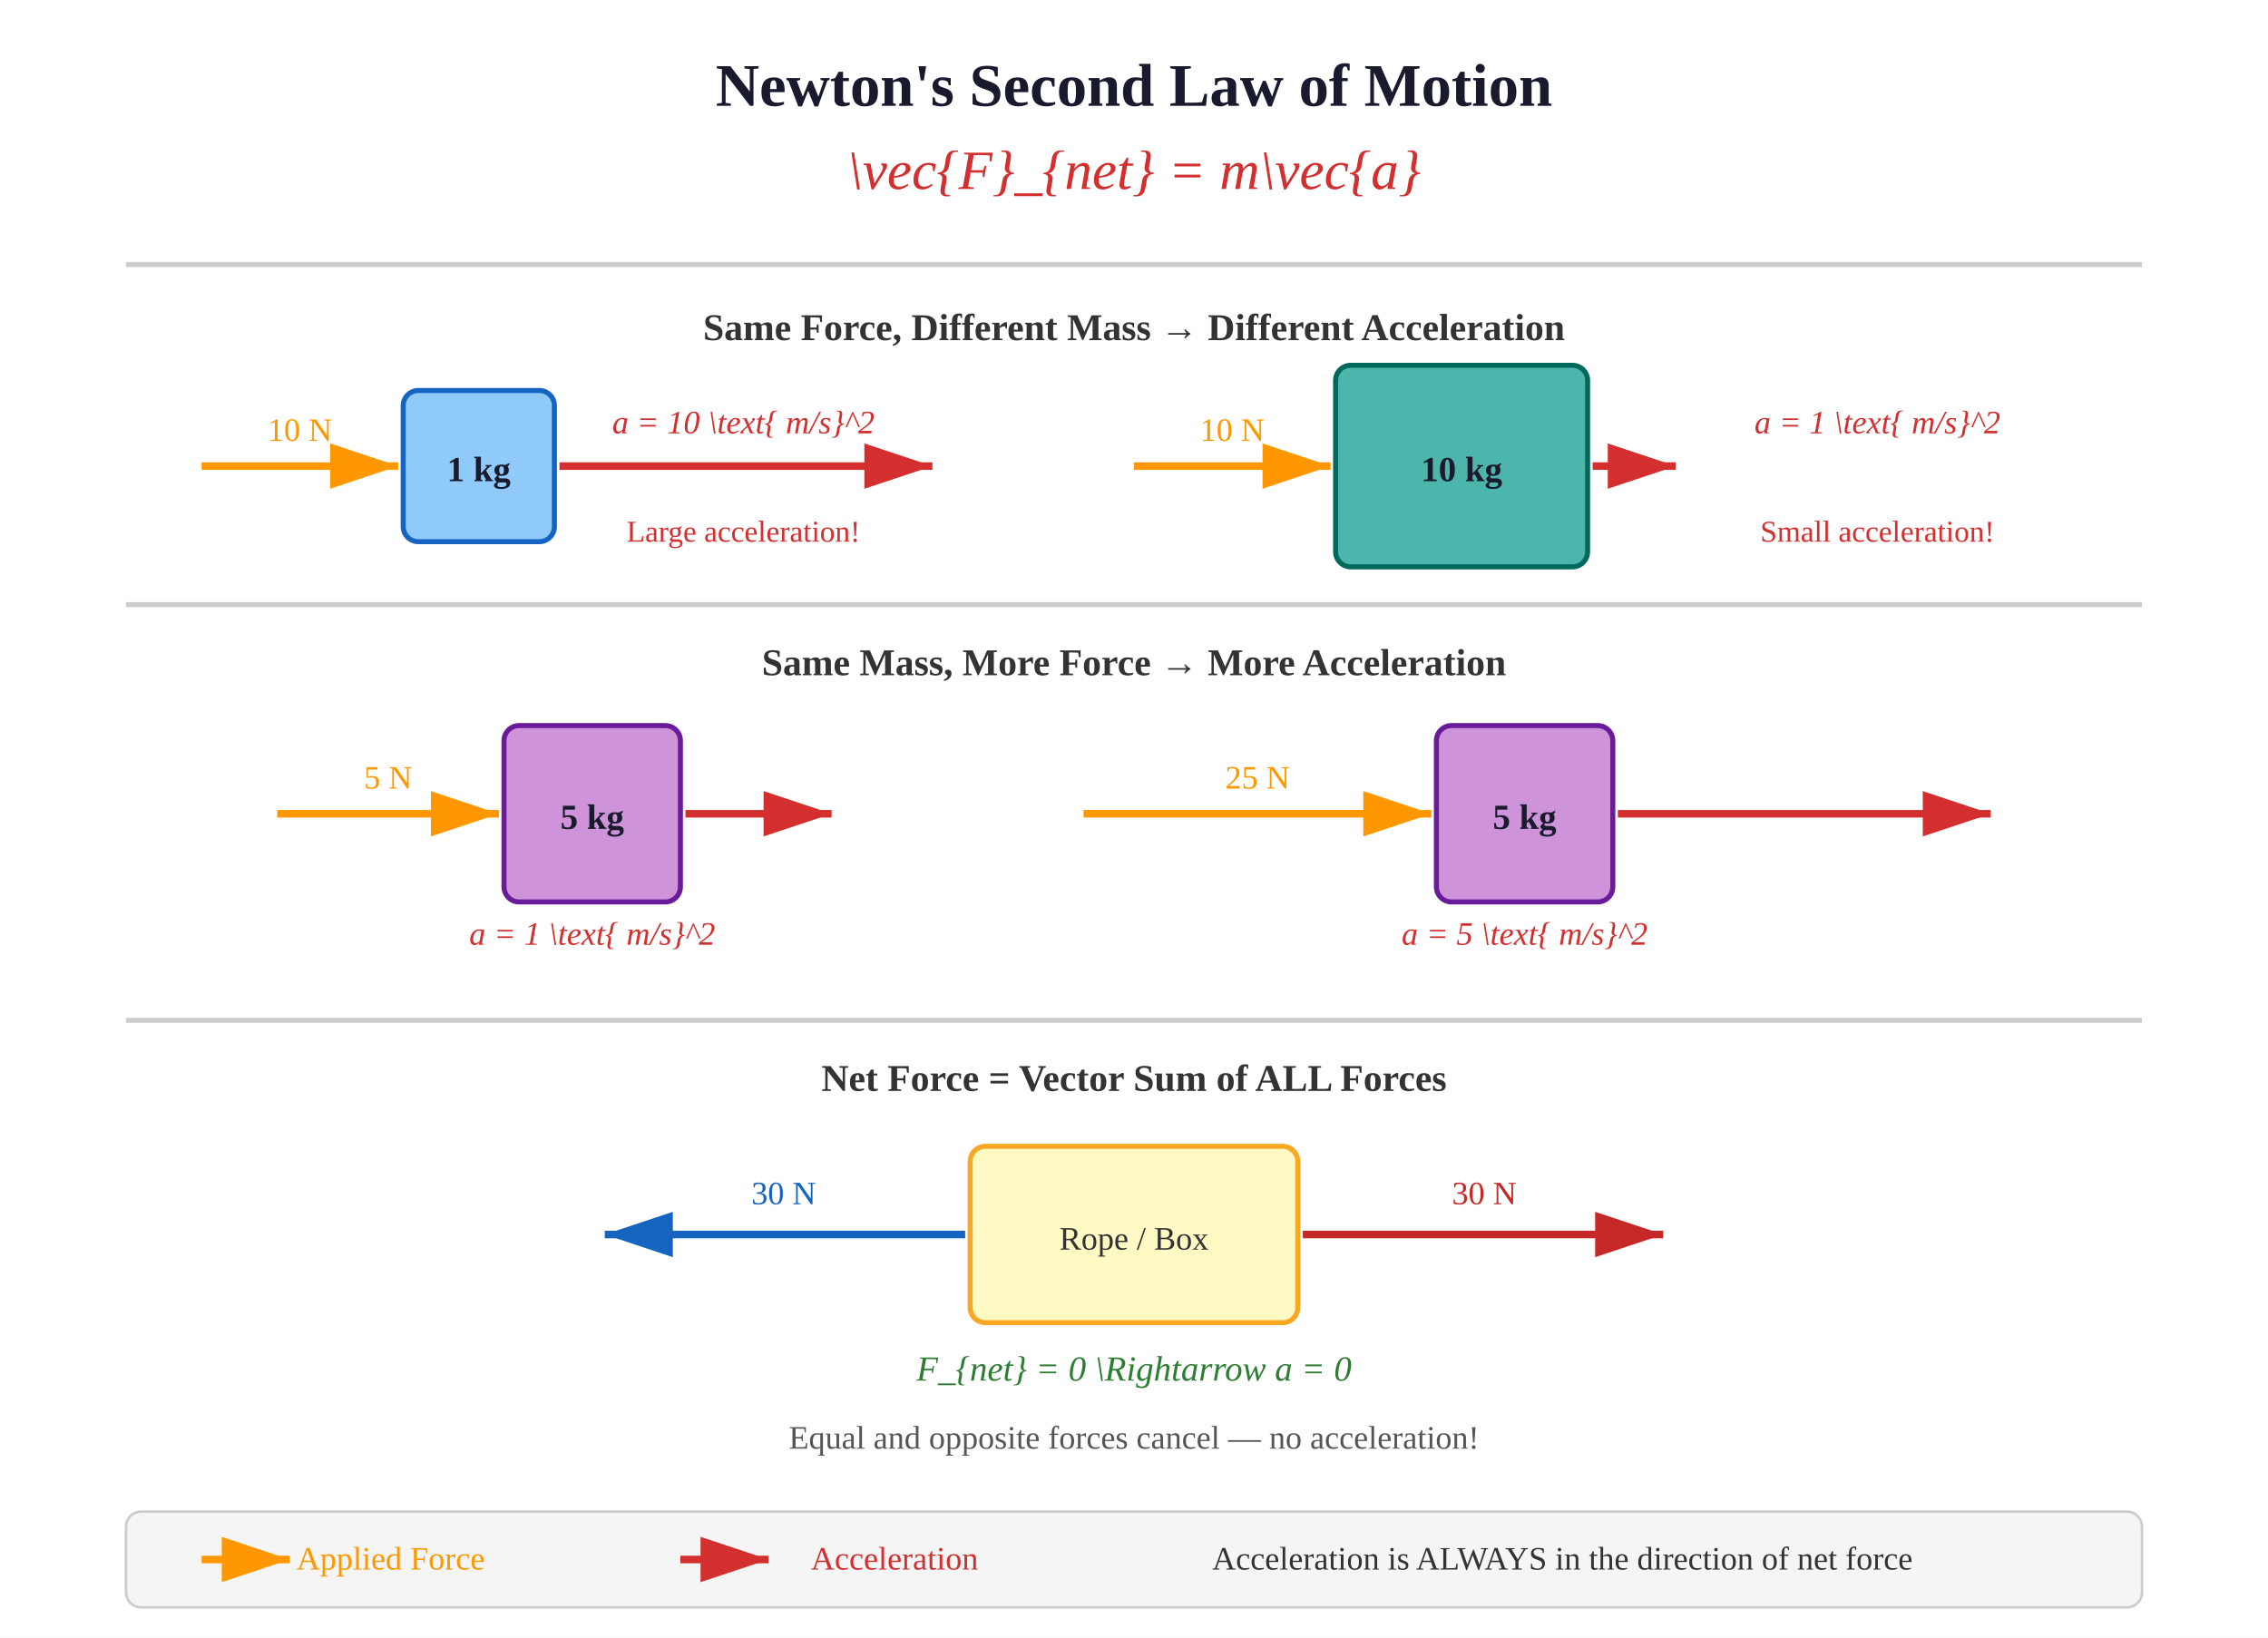
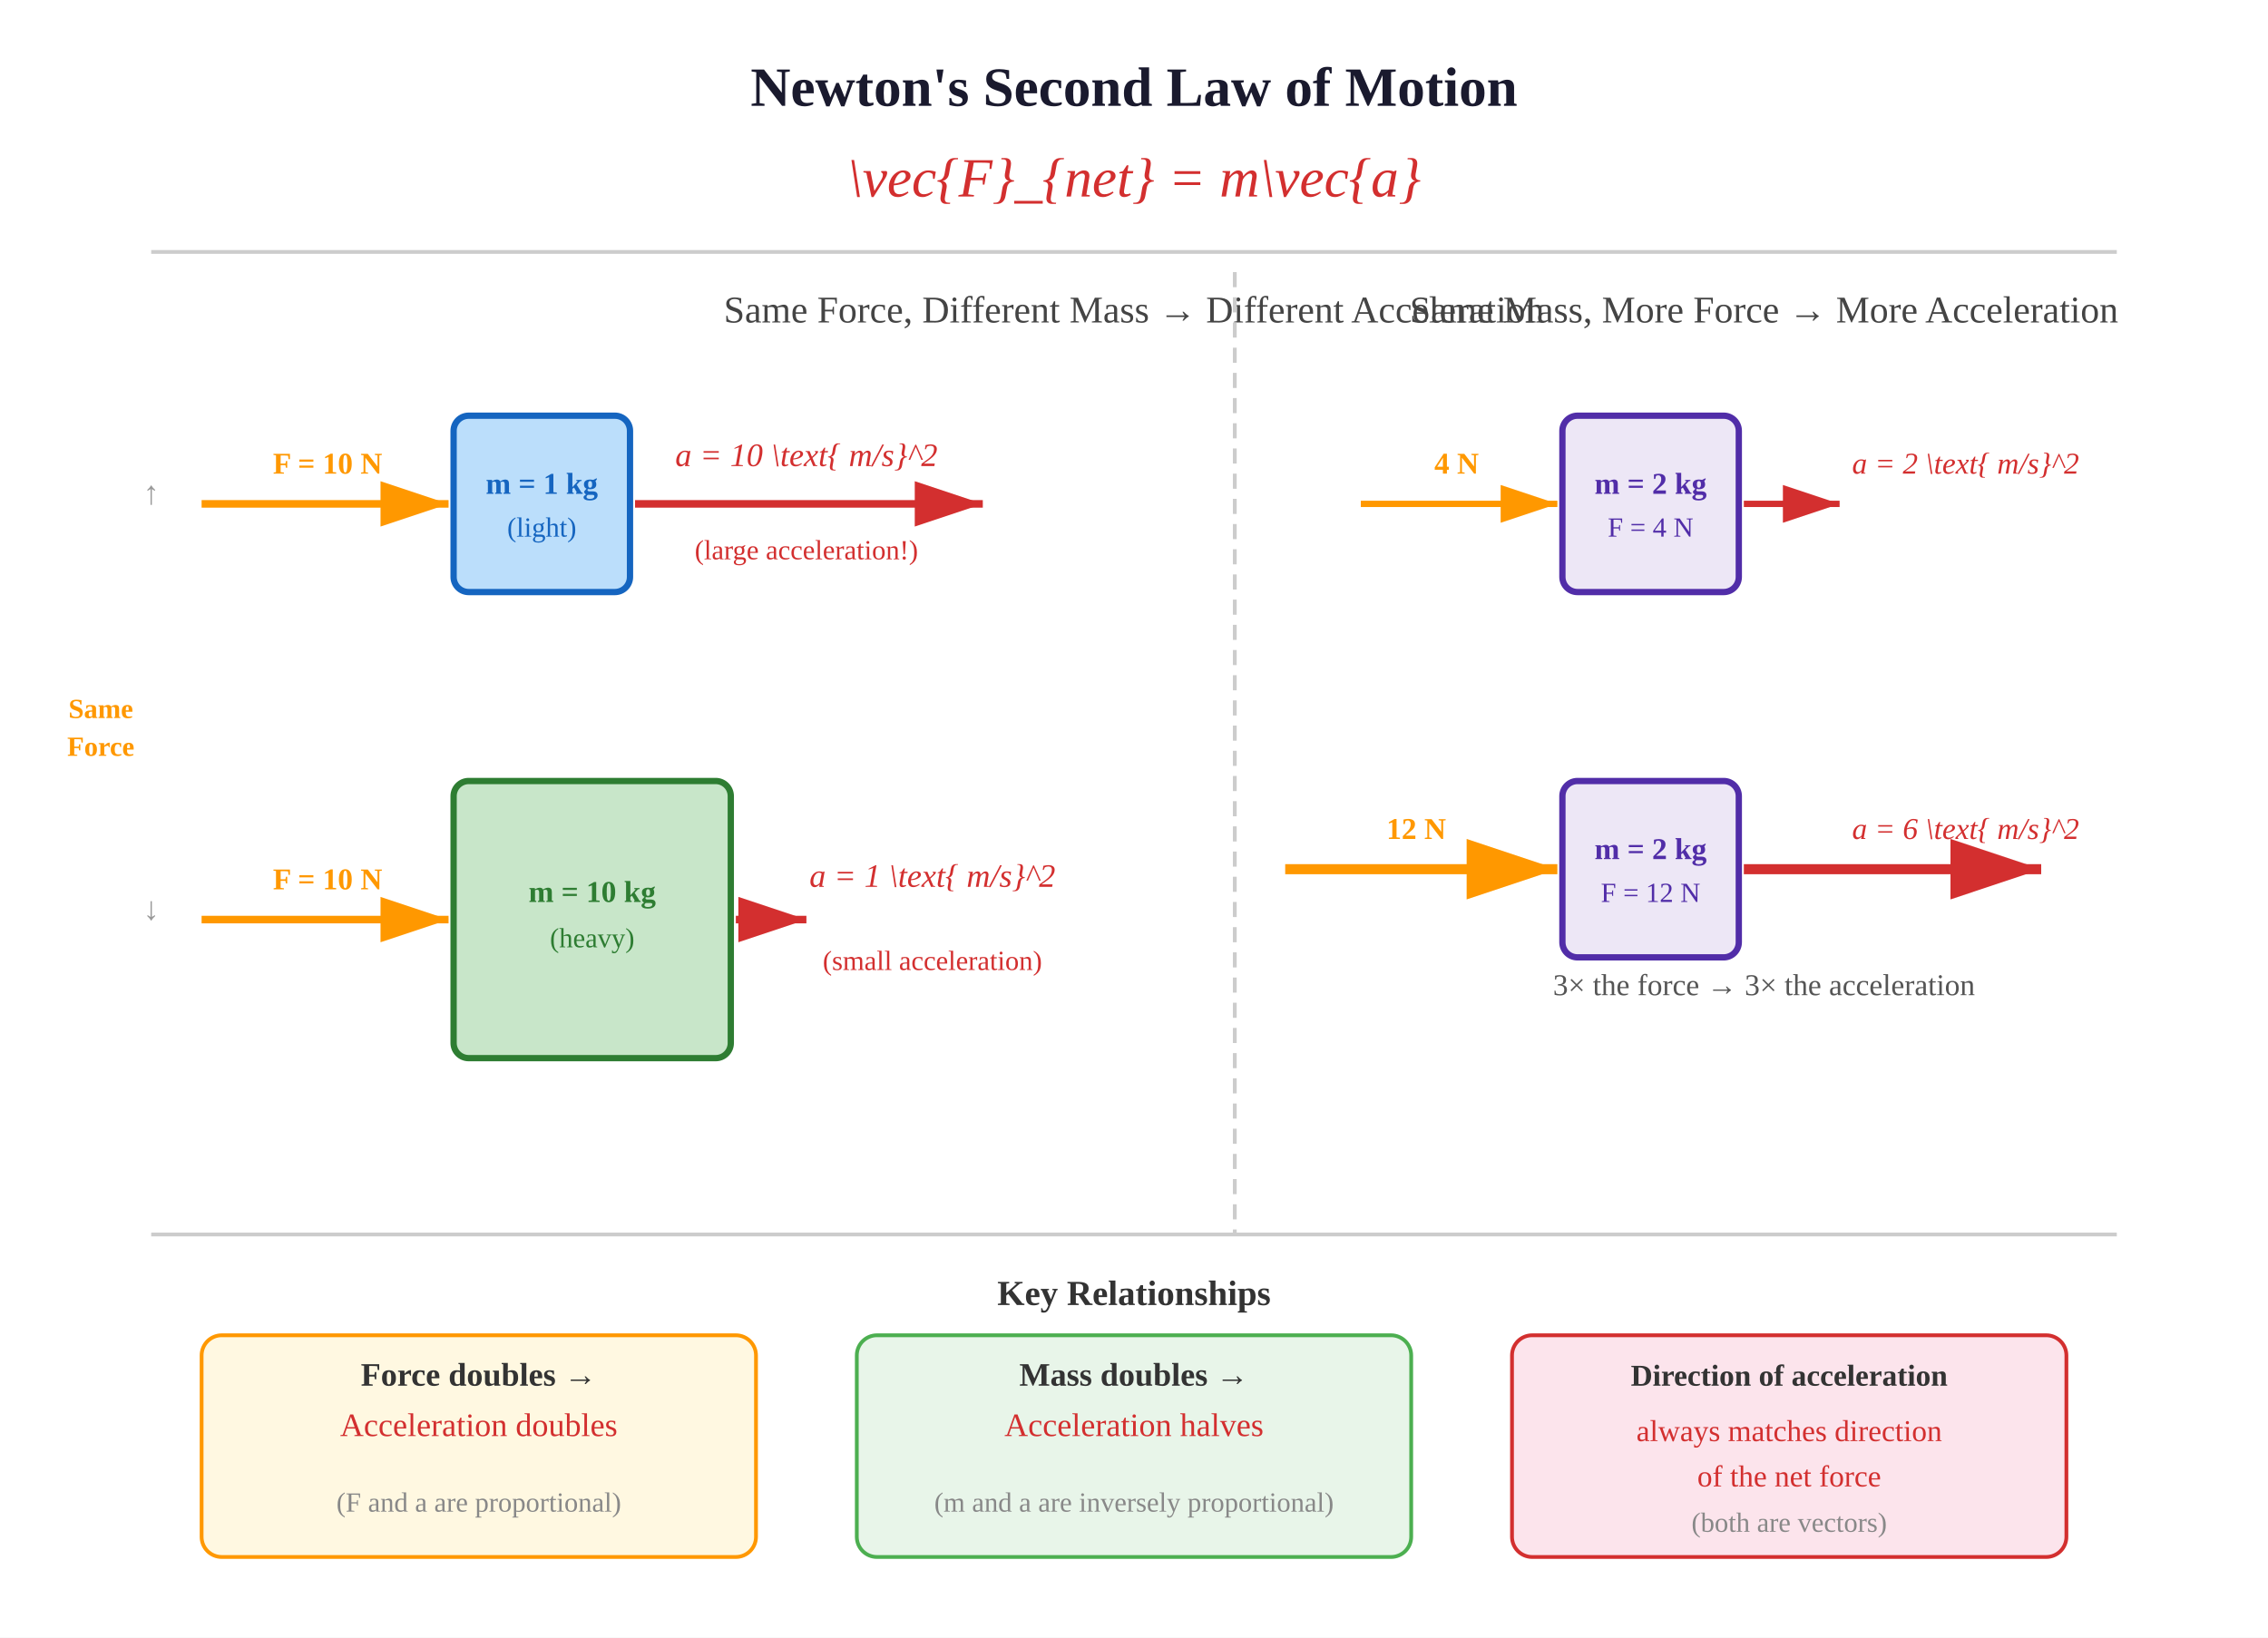
<svg xmlns="http://www.w3.org/2000/svg" width="900" height="650" viewBox="0 0 900 650">
  <rect x="0" y="0" width="900" height="650" fill="#ffffff" />
-   <text id="fma_title" x="450" y="42" font-size="24" fill="#1a1a2e" text-anchor="middle" font-weight="bold">Newton's Second Law of Motion</text>
-   <text id="fma_equation" x="450" y="75" font-size="22" fill="#D32F2F" font-style="italic" text-anchor="middle">\vec{F}_{net} = m\vec{a}</text>
-   <line id="fma_divider" x1="50" y1="105" x2="850" y2="105" stroke="#cccccc" stroke-width="2" stroke-dasharray="" />
-   <text id="fma_row1_label" x="450" y="135" font-size="15" fill="#333333" text-anchor="middle" font-weight="bold">Same Force, Different Mass → Different Acceleration</text>
-   <rect id="fma_small_block" x="160" y="155" width="60" height="60" rx="6" fill="#90CAF9" stroke="#1565C0" stroke-width="2" />
-   <text id="fma_small_mass_label" x="190" y="191" font-size="14" fill="#1a1a2e" text-anchor="middle" font-weight="bold">1 kg</text>
+   <text id="fma_title" x="450" y="42" font-size="22" fill="#1a1a2e" text-anchor="middle" font-weight="bold">Newton's Second Law of Motion</text>
+   <text id="fma_equation" x="450" y="78" font-size="22" fill="#D32F2F" font-style="italic" text-anchor="middle">\vec{F}_{net} = m\vec{a}</text>
+   <line id="fma_divider" x1="60" y1="100" x2="840" y2="100" stroke="#cccccc" stroke-width="1.5" stroke-dasharray="" />
+   <text id="fma_scenario_label" x="450" y="128" font-size="15" fill="#444" text-anchor="middle" font-weight="normal">Same Force, Different Mass → Different Acceleration</text>
+   <rect id="fma_light_block" x="180" y="165" width="70" height="70" rx="6" fill="#BBDEFB" stroke="#1565C0" stroke-width="2.5" />
+   <text id="fma_light_mass" x="215" y="196" font-size="12" fill="#1565C0" text-anchor="middle" font-weight="bold">m = 1 kg</text>
+   <text id="fma_light_mass2" x="215" y="213" font-size="11" fill="#1565C0" text-anchor="middle" font-weight="normal">(light)</text>
  <defs>
-     <marker id="arrowhead_fma_force1" markerWidth="10" markerHeight="10" refX="9" refY="3" orient="auto" markerUnits="strokeWidth">
+     <marker id="arrowhead_fma_force_light" markerWidth="10" markerHeight="10" refX="9" refY="3" orient="auto" markerUnits="strokeWidth">
      <path d="M0,0 L0,6 L9,3 z" fill="#FF9800" />
    </marker>
  </defs>
-   <line id="fma_force1" x1="80" y1="185" x2="158" y2="185" stroke="#FF9800" stroke-width="3" marker-end="url(#arrowhead_fma_force1)" />
-   <text id="fma_force1_label" x="119" y="175" font-size="13" fill="#FF9800" text-anchor="middle" font-weight="normal">10 N</text>
+   <line id="fma_force_light" x1="80" y1="200" x2="178" y2="200" stroke="#FF9800" stroke-width="3" marker-end="url(#arrowhead_fma_force_light)" />
+   <text id="fma_force_light_label" x="130" y="188" font-size="12" fill="#FF9800" text-anchor="middle" font-weight="bold">F = 10 N</text>
  <defs>
-     <marker id="arrowhead_fma_accel1" markerWidth="10" markerHeight="10" refX="9" refY="3" orient="auto" markerUnits="strokeWidth">
+     <marker id="arrowhead_fma_accel_light" markerWidth="10" markerHeight="10" refX="9" refY="3" orient="auto" markerUnits="strokeWidth">
      <path d="M0,0 L0,6 L9,3 z" fill="#D32F2F" />
    </marker>
  </defs>
-   <line id="fma_accel1" x1="222" y1="185" x2="370" y2="185" stroke="#D32F2F" stroke-width="3" marker-end="url(#arrowhead_fma_accel1)" />
-   <text id="fma_accel1_label" x="295" y="172" font-size="13" fill="#D32F2F" font-style="italic" text-anchor="middle">a = 10 \text{ m/s}^2</text>
-   <text id="fma_accel1_word" x="295" y="215" font-size="12" fill="#D32F2F" text-anchor="middle" font-weight="normal">Large acceleration!</text>
-   <rect id="fma_large_block" x="530" y="145" width="100" height="80" rx="6" fill="#4DB6AC" stroke="#00695C" stroke-width="2" />
-   <text id="fma_large_mass_label" x="580" y="191" font-size="14" fill="#1a1a2e" text-anchor="middle" font-weight="bold">10 kg</text>
+   <line id="fma_accel_light" x1="252" y1="200" x2="390" y2="200" stroke="#D32F2F" stroke-width="3" marker-end="url(#arrowhead_fma_accel_light)" />
+   <text id="fma_accel_light_label" x="320" y="185" font-size="13" fill="#D32F2F" font-style="italic" text-anchor="middle">a = 10 \text{ m/s}^2</text>
+   <text id="fma_accel_light_sub" x="320" y="222" font-size="11" fill="#D32F2F" text-anchor="middle" font-weight="normal">(large acceleration!)</text>
+   <rect id="fma_heavy_block" x="180" y="310" width="110" height="110" rx="6" fill="#C8E6C9" stroke="#2E7D32" stroke-width="2.5" />
+   <text id="fma_heavy_mass" x="235" y="358" font-size="12" fill="#2E7D32" text-anchor="middle" font-weight="bold">m = 10 kg</text>
+   <text id="fma_heavy_mass2" x="235" y="376" font-size="11" fill="#2E7D32" text-anchor="middle" font-weight="normal">(heavy)</text>
  <defs>
-     <marker id="arrowhead_fma_force2" markerWidth="10" markerHeight="10" refX="9" refY="3" orient="auto" markerUnits="strokeWidth">
+     <marker id="arrowhead_fma_force_heavy" markerWidth="10" markerHeight="10" refX="9" refY="3" orient="auto" markerUnits="strokeWidth">
      <path d="M0,0 L0,6 L9,3 z" fill="#FF9800" />
    </marker>
  </defs>
-   <line id="fma_force2" x1="450" y1="185" x2="528" y2="185" stroke="#FF9800" stroke-width="3" marker-end="url(#arrowhead_fma_force2)" />
-   <text id="fma_force2_label" x="489" y="175" font-size="13" fill="#FF9800" text-anchor="middle" font-weight="normal">10 N</text>
+   <line id="fma_force_heavy" x1="80" y1="365" x2="178" y2="365" stroke="#FF9800" stroke-width="3" marker-end="url(#arrowhead_fma_force_heavy)" />
+   <text id="fma_force_heavy_label" x="130" y="353" font-size="12" fill="#FF9800" text-anchor="middle" font-weight="bold">F = 10 N</text>
  <defs>
-     <marker id="arrowhead_fma_accel2" markerWidth="10" markerHeight="10" refX="9" refY="3" orient="auto" markerUnits="strokeWidth">
+     <marker id="arrowhead_fma_accel_heavy" markerWidth="10" markerHeight="10" refX="9" refY="3" orient="auto" markerUnits="strokeWidth">
      <path d="M0,0 L0,6 L9,3 z" fill="#D32F2F" />
    </marker>
  </defs>
-   <line id="fma_accel2" x1="632" y1="185" x2="665" y2="185" stroke="#D32F2F" stroke-width="3" marker-end="url(#arrowhead_fma_accel2)" />
-   <text id="fma_accel2_label" x="745" y="172" font-size="13" fill="#D32F2F" font-style="italic" text-anchor="middle">a = 1 \text{ m/s}^2</text>
-   <text id="fma_accel2_word" x="745" y="215" font-size="12" fill="#D32F2F" text-anchor="middle" font-weight="normal">Small acceleration!</text>
-   <line id="fma_divider2" x1="50" y1="240" x2="850" y2="240" stroke="#cccccc" stroke-width="2" stroke-dasharray="" />
-   <text id="fma_row2_label" x="450" y="268" font-size="15" fill="#333333" text-anchor="middle" font-weight="bold">Same Mass, More Force → More Acceleration</text>
-   <rect id="fma_block_a" x="200" y="288" width="70" height="70" rx="6" fill="#CE93D8" stroke="#6A1B9A" stroke-width="2" />
-   <text id="fma_block_a_label" x="235" y="329" font-size="14" fill="#1a1a2e" text-anchor="middle" font-weight="bold">5 kg</text>
+   <line id="fma_accel_heavy" x1="292" y1="365" x2="320" y2="365" stroke="#D32F2F" stroke-width="3" marker-end="url(#arrowhead_fma_accel_heavy)" />
+   <text id="fma_accel_heavy_label" x="370" y="352" font-size="13" fill="#D32F2F" font-style="italic" text-anchor="middle">a = 1 \text{ m/s}^2</text>
+   <text id="fma_accel_heavy_sub" x="370" y="385" font-size="11" fill="#D32F2F" text-anchor="middle" font-weight="normal">(small acceleration)</text>
+   <line id="fma_vertical_divider" x1="490" y1="108" x2="490" y2="490" stroke="#cccccc" stroke-width="1.5" stroke-dasharray="6,4" />
+   <text id="fma_scenario2_label" x="700" y="128" font-size="15" fill="#444" text-anchor="middle" font-weight="normal">Same Mass, More Force → More Acceleration</text>
+   <rect id="fma_block_small_f" x="620" y="165" width="70" height="70" rx="6" fill="#EDE7F6" stroke="#512DA8" stroke-width="2.5" />
+   <text id="fma_block_small_f_label" x="655" y="196" font-size="12" fill="#512DA8" text-anchor="middle" font-weight="bold">m = 2 kg</text>
+   <text id="fma_block_small_f_label2" x="655" y="213" font-size="11" fill="#512DA8" text-anchor="middle" font-weight="normal">F = 4 N</text>
  <defs>
-     <marker id="arrowhead_fma_force_a" markerWidth="10" markerHeight="10" refX="9" refY="3" orient="auto" markerUnits="strokeWidth">
+     <marker id="arrowhead_fma_force_small" markerWidth="10" markerHeight="10" refX="9" refY="3" orient="auto" markerUnits="strokeWidth">
      <path d="M0,0 L0,6 L9,3 z" fill="#FF9800" />
    </marker>
  </defs>
-   <line id="fma_force_a" x1="110" y1="323" x2="198" y2="323" stroke="#FF9800" stroke-width="3" marker-end="url(#arrowhead_fma_force_a)" />
-   <text id="fma_force_a_label" x="154" y="313" font-size="13" fill="#FF9800" text-anchor="middle" font-weight="normal">5 N</text>
+   <line id="fma_force_small" x1="540" y1="200" x2="618" y2="200" stroke="#FF9800" stroke-width="2.5" marker-end="url(#arrowhead_fma_force_small)" />
+   <text id="fma_force_small_label" x="578" y="188" font-size="12" fill="#FF9800" text-anchor="middle" font-weight="bold">4 N</text>
  <defs>
-     <marker id="arrowhead_fma_accel_a" markerWidth="10" markerHeight="10" refX="9" refY="3" orient="auto" markerUnits="strokeWidth">
+     <marker id="arrowhead_fma_accel_small_f" markerWidth="10" markerHeight="10" refX="9" refY="3" orient="auto" markerUnits="strokeWidth">
      <path d="M0,0 L0,6 L9,3 z" fill="#D32F2F" />
    </marker>
  </defs>
-   <line id="fma_accel_a" x1="272" y1="323" x2="330" y2="323" stroke="#D32F2F" stroke-width="3" marker-end="url(#arrowhead_fma_accel_a)" />
-   <text id="fma_accel_a_label" x="235" y="375" font-size="13" fill="#D32F2F" font-style="italic" text-anchor="middle">a = 1 \text{ m/s}^2</text>
-   <rect id="fma_block_b" x="570" y="288" width="70" height="70" rx="6" fill="#CE93D8" stroke="#6A1B9A" stroke-width="2" />
-   <text id="fma_block_b_label" x="605" y="329" font-size="14" fill="#1a1a2e" text-anchor="middle" font-weight="bold">5 kg</text>
+   <line id="fma_accel_small_f" x1="692" y1="200" x2="730" y2="200" stroke="#D32F2F" stroke-width="2.5" marker-end="url(#arrowhead_fma_accel_small_f)" />
+   <text id="fma_accel_small_f_label" x="780" y="188" font-size="12" fill="#D32F2F" font-style="italic" text-anchor="middle">a = 2 \text{ m/s}^2</text>
+   <rect id="fma_block_large_f" x="620" y="310" width="70" height="70" rx="6" fill="#EDE7F6" stroke="#512DA8" stroke-width="2.5" />
+   <text id="fma_block_large_f_label" x="655" y="341" font-size="12" fill="#512DA8" text-anchor="middle" font-weight="bold">m = 2 kg</text>
+   <text id="fma_block_large_f_label2" x="655" y="358" font-size="11" fill="#512DA8" text-anchor="middle" font-weight="normal">F = 12 N</text>
  <defs>
-     <marker id="arrowhead_fma_force_b" markerWidth="10" markerHeight="10" refX="9" refY="3" orient="auto" markerUnits="strokeWidth">
+     <marker id="arrowhead_fma_force_large" markerWidth="10" markerHeight="10" refX="9" refY="3" orient="auto" markerUnits="strokeWidth">
      <path d="M0,0 L0,6 L9,3 z" fill="#FF9800" />
    </marker>
  </defs>
-   <line id="fma_force_b" x1="430" y1="323" x2="568" y2="323" stroke="#FF9800" stroke-width="3" marker-end="url(#arrowhead_fma_force_b)" />
-   <text id="fma_force_b_label" x="499" y="313" font-size="13" fill="#FF9800" text-anchor="middle" font-weight="normal">25 N</text>
+   <line id="fma_force_large" x1="510" y1="345" x2="618" y2="345" stroke="#FF9800" stroke-width="4" marker-end="url(#arrowhead_fma_force_large)" />
+   <text id="fma_force_large_label" x="562" y="333" font-size="12" fill="#FF9800" text-anchor="middle" font-weight="bold">12 N</text>
  <defs>
-     <marker id="arrowhead_fma_accel_b" markerWidth="10" markerHeight="10" refX="9" refY="3" orient="auto" markerUnits="strokeWidth">
+     <marker id="arrowhead_fma_accel_large_f" markerWidth="10" markerHeight="10" refX="9" refY="3" orient="auto" markerUnits="strokeWidth">
      <path d="M0,0 L0,6 L9,3 z" fill="#D32F2F" />
    </marker>
  </defs>
-   <line id="fma_accel_b" x1="642" y1="323" x2="790" y2="323" stroke="#D32F2F" stroke-width="3" marker-end="url(#arrowhead_fma_accel_b)" />
-   <text id="fma_accel_b_label" x="605" y="375" font-size="13" fill="#D32F2F" font-style="italic" text-anchor="middle">a = 5 \text{ m/s}^2</text>
-   <line id="fma_divider3" x1="50" y1="405" x2="850" y2="405" stroke="#cccccc" stroke-width="2" stroke-dasharray="" />
-   <text id="fma_netforce_title" x="450" y="433" font-size="15" fill="#333333" text-anchor="middle" font-weight="bold">Net Force = Vector Sum of ALL Forces</text>
-   <rect id="fma_tug_box" x="385" y="455" width="130" height="70" rx="6" fill="#FFF9C4" stroke="#F9A825" stroke-width="2" />
-   <text id="fma_tug_box_label" x="450" y="496" font-size="13" fill="#333" text-anchor="middle" font-weight="normal">Rope / Box</text>
-   <defs>
-     <marker id="arrowhead_fma_tug_left_equal" markerWidth="10" markerHeight="10" refX="9" refY="3" orient="auto" markerUnits="strokeWidth">
-       <path d="M0,0 L0,6 L9,3 z" fill="#1565C0" />
-     </marker>
-   </defs>
-   <line id="fma_tug_left_equal" x1="383" y1="490" x2="240" y2="490" stroke="#1565C0" stroke-width="3" marker-end="url(#arrowhead_fma_tug_left_equal)" />
-   <text id="fma_tug_left_label" x="311" y="478" font-size="13" fill="#1565C0" text-anchor="middle" font-weight="normal">30 N</text>
-   <defs>
-     <marker id="arrowhead_fma_tug_right_equal" markerWidth="10" markerHeight="10" refX="9" refY="3" orient="auto" markerUnits="strokeWidth">
-       <path d="M0,0 L0,6 L9,3 z" fill="#C62828" />
-     </marker>
-   </defs>
-   <line id="fma_tug_right_equal" x1="517" y1="490" x2="660" y2="490" stroke="#C62828" stroke-width="3" marker-end="url(#arrowhead_fma_tug_right_equal)" />
-   <text id="fma_tug_right_label" x="589" y="478" font-size="13" fill="#C62828" text-anchor="middle" font-weight="normal">30 N</text>
-   <text id="fma_net_zero" x="450" y="548" font-size="14" fill="#2E7D32" font-style="italic" text-anchor="middle">F_{net} = 0 \Rightarrow a = 0</text>
-   <text id="fma_net_zero_word" x="450" y="575" font-size="13" fill="#555555" text-anchor="middle" font-weight="normal">Equal and opposite forces cancel — no acceleration!</text>
-   <rect id="fma_legend_box" x="50" y="600" width="800" height="38" rx="6" fill="#F5F5F5" stroke="#cccccc" stroke-width="1" />
-   <defs>
-     <marker id="arrowhead_fma_legend_force_arrow" markerWidth="10" markerHeight="10" refX="9" refY="3" orient="auto" markerUnits="strokeWidth">
-       <path d="M0,0 L0,6 L9,3 z" fill="#FF9800" />
-     </marker>
-   </defs>
-   <line id="fma_legend_force_arrow" x1="80" y1="619" x2="115" y2="619" stroke="#FF9800" stroke-width="3" marker-end="url(#arrowhead_fma_legend_force_arrow)" />
-   <text id="fma_legend_force_text" x="155" y="623" font-size="13" fill="#FF9800" text-anchor="middle" font-weight="normal">Applied Force</text>
-   <defs>
-     <marker id="arrowhead_fma_legend_accel_arrow" markerWidth="10" markerHeight="10" refX="9" refY="3" orient="auto" markerUnits="strokeWidth">
-       <path d="M0,0 L0,6 L9,3 z" fill="#D32F2F" />
-     </marker>
-   </defs>
-   <line id="fma_legend_accel_arrow" x1="270" y1="619" x2="305" y2="619" stroke="#D32F2F" stroke-width="3" marker-end="url(#arrowhead_fma_legend_accel_arrow)" />
-   <text id="fma_legend_accel_text" x="355" y="623" font-size="13" fill="#D32F2F" text-anchor="middle" font-weight="normal">Acceleration</text>
-   <text id="fma_legend_note" x="620" y="623" font-size="13" fill="#333333" text-anchor="middle" font-weight="normal">Acceleration is ALWAYS in the direction of net force</text>
+   <line id="fma_accel_large_f" x1="692" y1="345" x2="810" y2="345" stroke="#D32F2F" stroke-width="4" marker-end="url(#arrowhead_fma_accel_large_f)" />
+   <text id="fma_accel_large_f_label" x="780" y="333" font-size="12" fill="#D32F2F" font-style="italic" text-anchor="middle">a = 6 \text{ m/s}^2</text>
+   <text id="fma_triple_note" x="700" y="395" font-size="12" fill="#555" text-anchor="middle" font-weight="normal">3× the force → 3× the acceleration</text>
+   <line id="fma_bottom_divider" x1="60" y1="490" x2="840" y2="490" stroke="#cccccc" stroke-width="1.5" stroke-dasharray="" />
+   <text id="fma_key_title" x="450" y="518" font-size="14" fill="#333" text-anchor="middle" font-weight="bold">Key Relationships</text>
+   <rect id="fma_key_box1" x="80" y="530" width="220" height="88" rx="8" fill="#FFF8E1" stroke="#FF9800" stroke-width="1.5" />
+   <text id="fma_key1_title" x="190" y="550" font-size="13" fill="#333" text-anchor="middle" font-weight="bold">Force doubles →</text>
+   <text id="fma_key1_body" x="190" y="570" font-size="13" fill="#D32F2F" text-anchor="middle" font-weight="normal">Acceleration doubles</text>
+   <text id="fma_key1_note" x="190" y="600" font-size="11" fill="#888" text-anchor="middle" font-weight="normal">(F and a are proportional)</text>
+   <rect id="fma_key_box2" x="340" y="530" width="220" height="88" rx="8" fill="#E8F5E9" stroke="#4CAF50" stroke-width="1.5" />
+   <text id="fma_key2_title" x="450" y="550" font-size="13" fill="#333" text-anchor="middle" font-weight="bold">Mass doubles →</text>
+   <text id="fma_key2_body" x="450" y="570" font-size="13" fill="#D32F2F" text-anchor="middle" font-weight="normal">Acceleration halves</text>
+   <text id="fma_key2_note" x="450" y="600" font-size="11" fill="#888" text-anchor="middle" font-weight="normal">(m and a are inversely proportional)</text>
+   <rect id="fma_key_box3" x="600" y="530" width="220" height="88" rx="8" fill="#FCE4EC" stroke="#D32F2F" stroke-width="1.5" />
+   <text id="fma_key3_title" x="710" y="550" font-size="12" fill="#333" text-anchor="middle" font-weight="bold">Direction of acceleration</text>
+   <text id="fma_key3_body" x="710" y="572" font-size="12" fill="#D32F2F" text-anchor="middle" font-weight="normal">always matches direction</text>
+   <text id="fma_key3_body2" x="710" y="590" font-size="12" fill="#D32F2F" text-anchor="middle" font-weight="normal">of the net force</text>
+   <text id="fma_key3_note" x="710" y="608" font-size="11" fill="#888" text-anchor="middle" font-weight="normal">(both are vectors)</text>
+   <text id="fma_left_brace_top" x="60" y="200" font-size="13" fill="#999" text-anchor="middle" font-weight="normal">↑</text>
+   <text id="fma_same_force_note" x="40" y="285" font-size="11" fill="#FF9800" text-anchor="middle" font-weight="bold">Same</text>
+   <text id="fma_same_force_note2" x="40" y="300" font-size="11" fill="#FF9800" text-anchor="middle" font-weight="bold">Force</text>
+   <text id="fma_left_brace_bot" x="60" y="365" font-size="13" fill="#999" text-anchor="middle" font-weight="normal">↓</text>
</svg>
